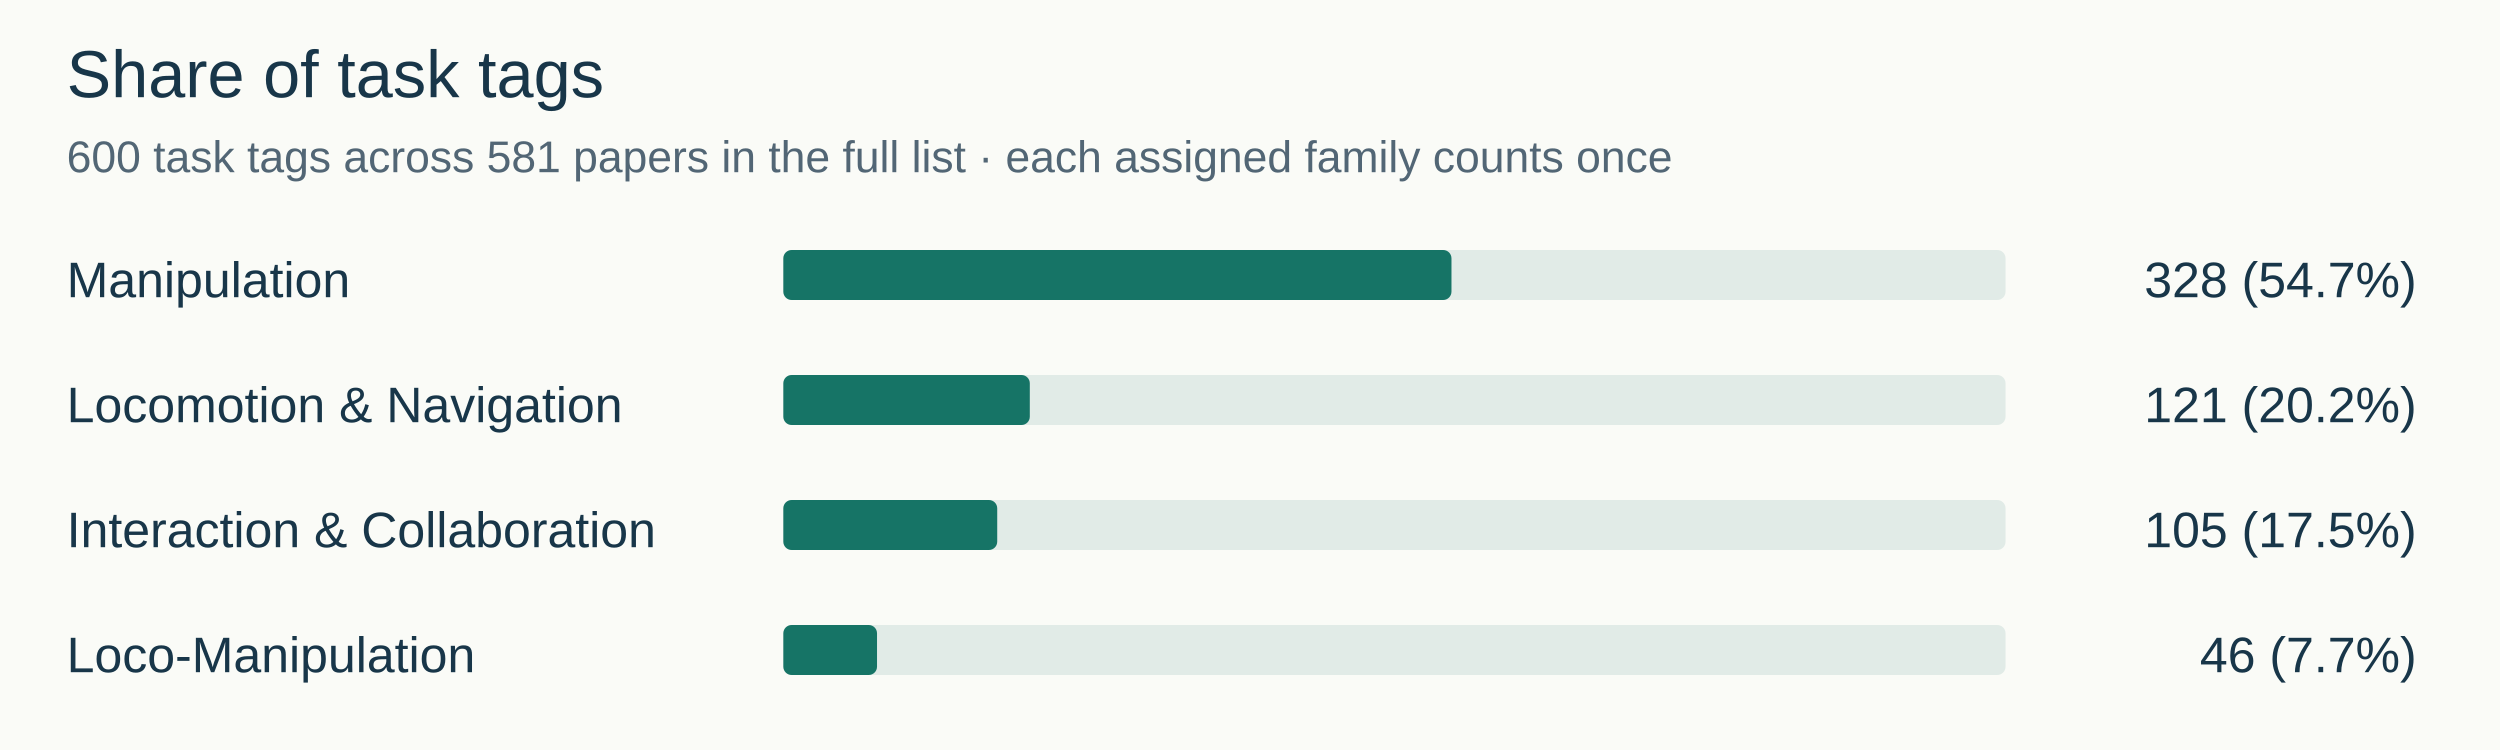
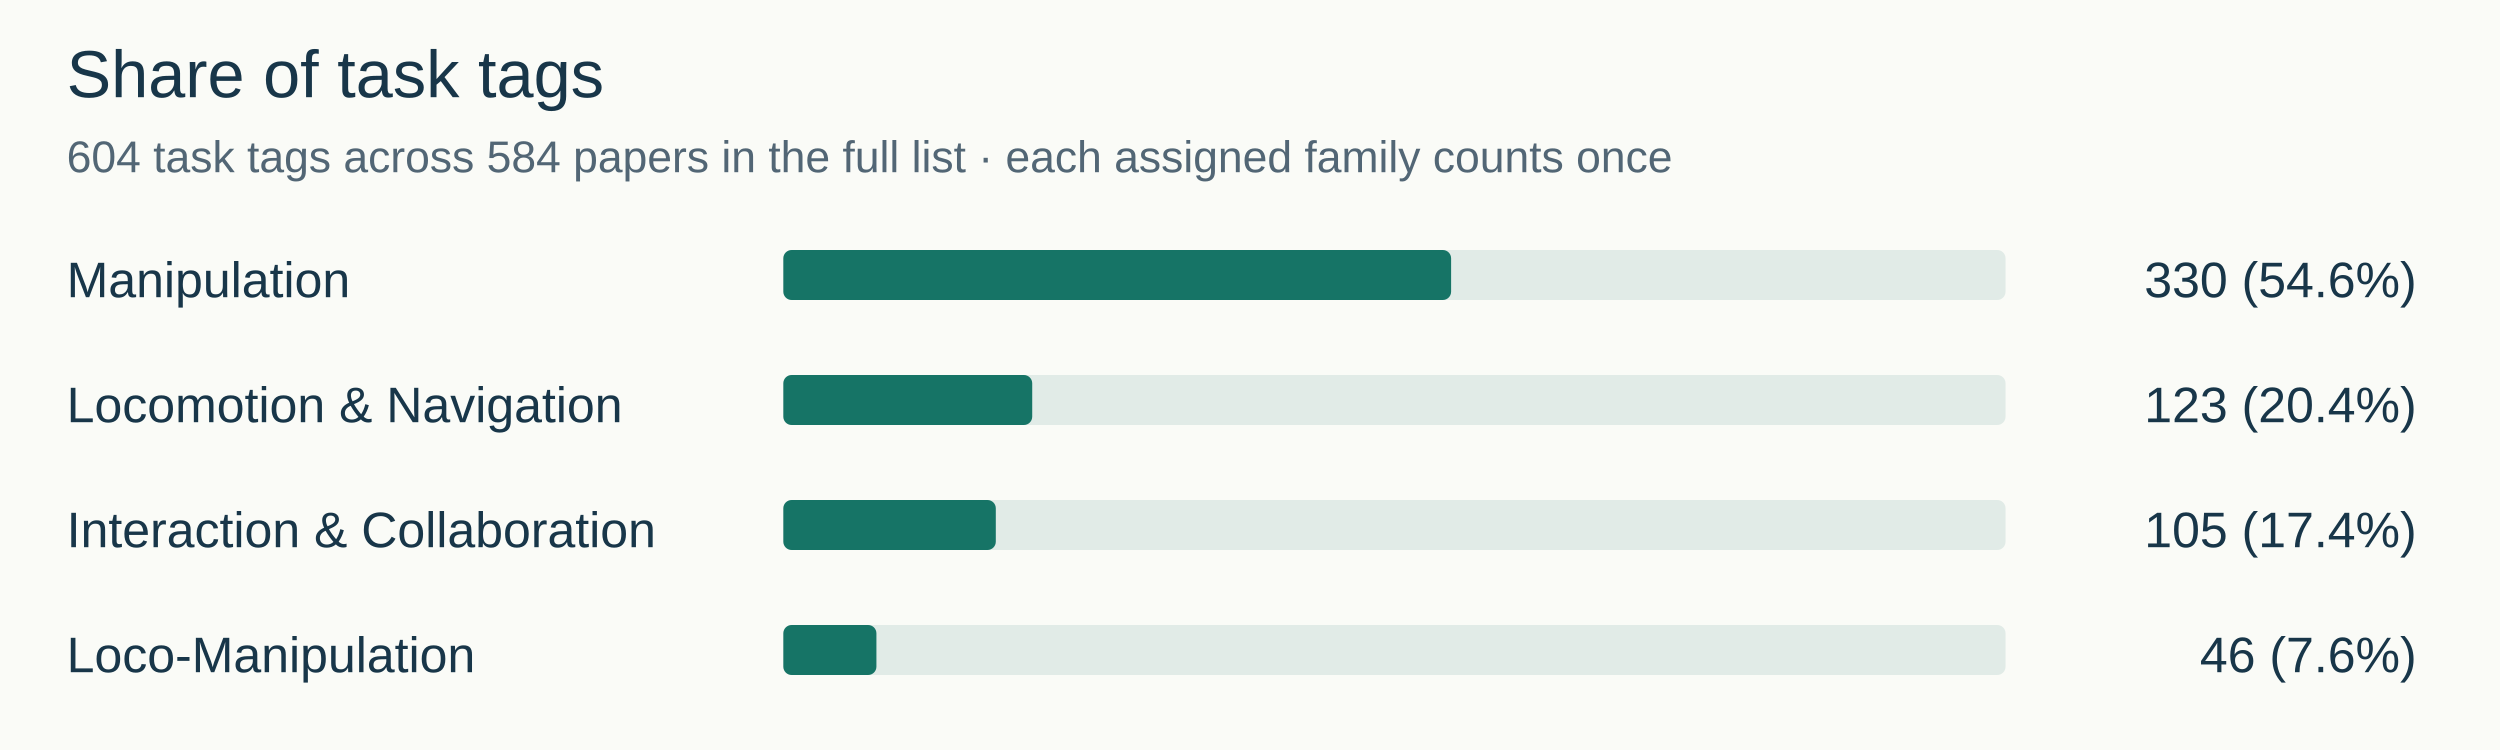
<svg xmlns="http://www.w3.org/2000/svg" width="900" height="270" viewBox="0 0 900 270" font-family="Arial,sans-serif">
  <rect width="900" height="270" fill="#fafbf7" />
  <text x="24" y="35" font-size="24" fill="#183649" text-anchor="start">Share of task tags</text>
-   <text x="24" y="62" font-size="16" fill="#526675" text-anchor="start">600 task tags across 581 papers in the full list · each assigned family counts once</text>
+   <text x="24" y="62" font-size="16" fill="#526675" text-anchor="start">604 task tags across 584 papers in the full list · each assigned family counts once</text>
  <text x="24" y="107" font-size="18" fill="#183649" text-anchor="start">Manipulation</text>
  <rect x="282" y="90" width="440" height="18" rx="3" fill="#e1ebe7" />
-   <rect x="282" y="90" width="240.53" height="18" rx="3" fill="#167466" />
-   <text x="870" y="107" font-size="18" fill="#183649" text-anchor="end">328  (54.7%)</text>
+   <rect x="282" y="90" width="240.40" height="18" rx="3" fill="#167466" />
+   <text x="870" y="107" font-size="18" fill="#183649" text-anchor="end">330  (54.6%)</text>
  <text x="24" y="152" font-size="18" fill="#183649" text-anchor="start">Locomotion &amp; Navigation</text>
  <rect x="282" y="135" width="440" height="18" rx="3" fill="#e1ebe7" />
-   <rect x="282" y="135" width="88.73" height="18" rx="3" fill="#167466" />
-   <text x="870" y="152" font-size="18" fill="#183649" text-anchor="end">121  (20.2%)</text>
+   <rect x="282" y="135" width="89.60" height="18" rx="3" fill="#167466" />
+   <text x="870" y="152" font-size="18" fill="#183649" text-anchor="end">123  (20.4%)</text>
  <text x="24" y="197" font-size="18" fill="#183649" text-anchor="start">Interaction &amp; Collaboration</text>
  <rect x="282" y="180" width="440" height="18" rx="3" fill="#e1ebe7" />
-   <rect x="282" y="180" width="77.00" height="18" rx="3" fill="#167466" />
-   <text x="870" y="197" font-size="18" fill="#183649" text-anchor="end">105  (17.5%)</text>
+   <rect x="282" y="180" width="76.49" height="18" rx="3" fill="#167466" />
+   <text x="870" y="197" font-size="18" fill="#183649" text-anchor="end">105  (17.4%)</text>
  <text x="24" y="242" font-size="18" fill="#183649" text-anchor="start">Loco-Manipulation</text>
  <rect x="282" y="225" width="440" height="18" rx="3" fill="#e1ebe7" />
-   <rect x="282" y="225" width="33.73" height="18" rx="3" fill="#167466" />
-   <text x="870" y="242" font-size="18" fill="#183649" text-anchor="end">46  (7.7%)</text>
+   <rect x="282" y="225" width="33.51" height="18" rx="3" fill="#167466" />
+   <text x="870" y="242" font-size="18" fill="#183649" text-anchor="end">46  (7.6%)</text>
</svg>
